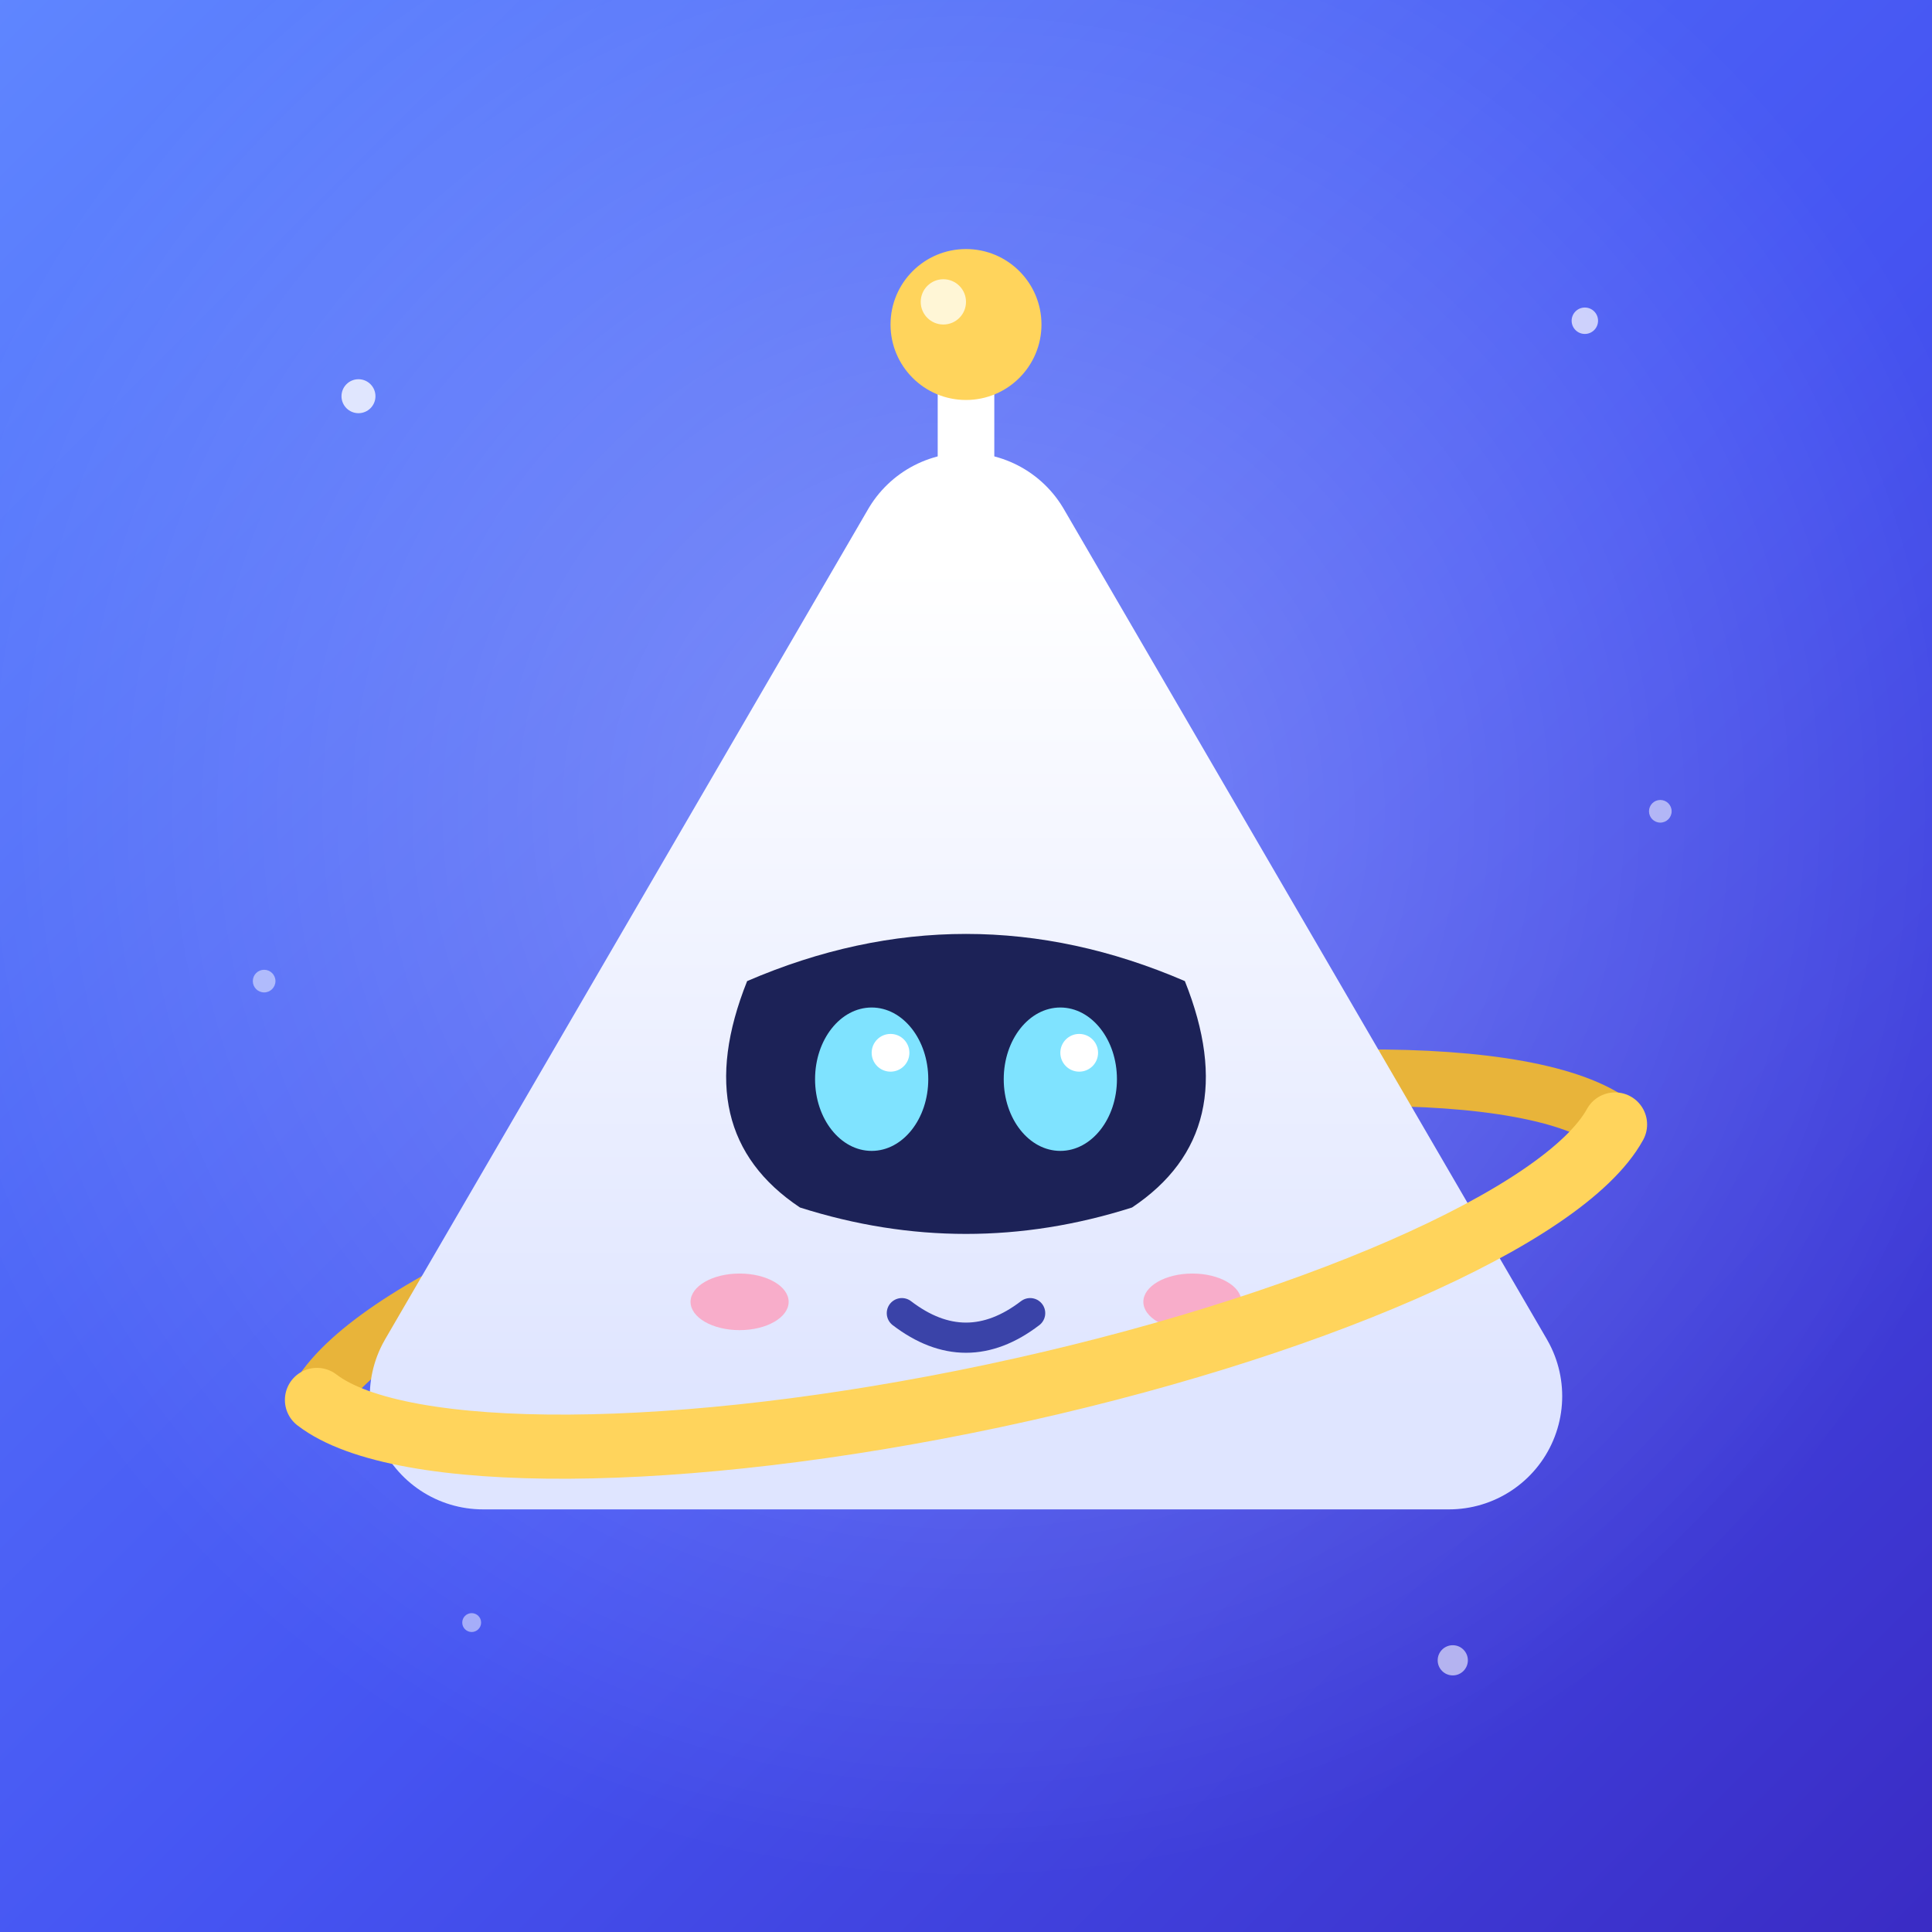
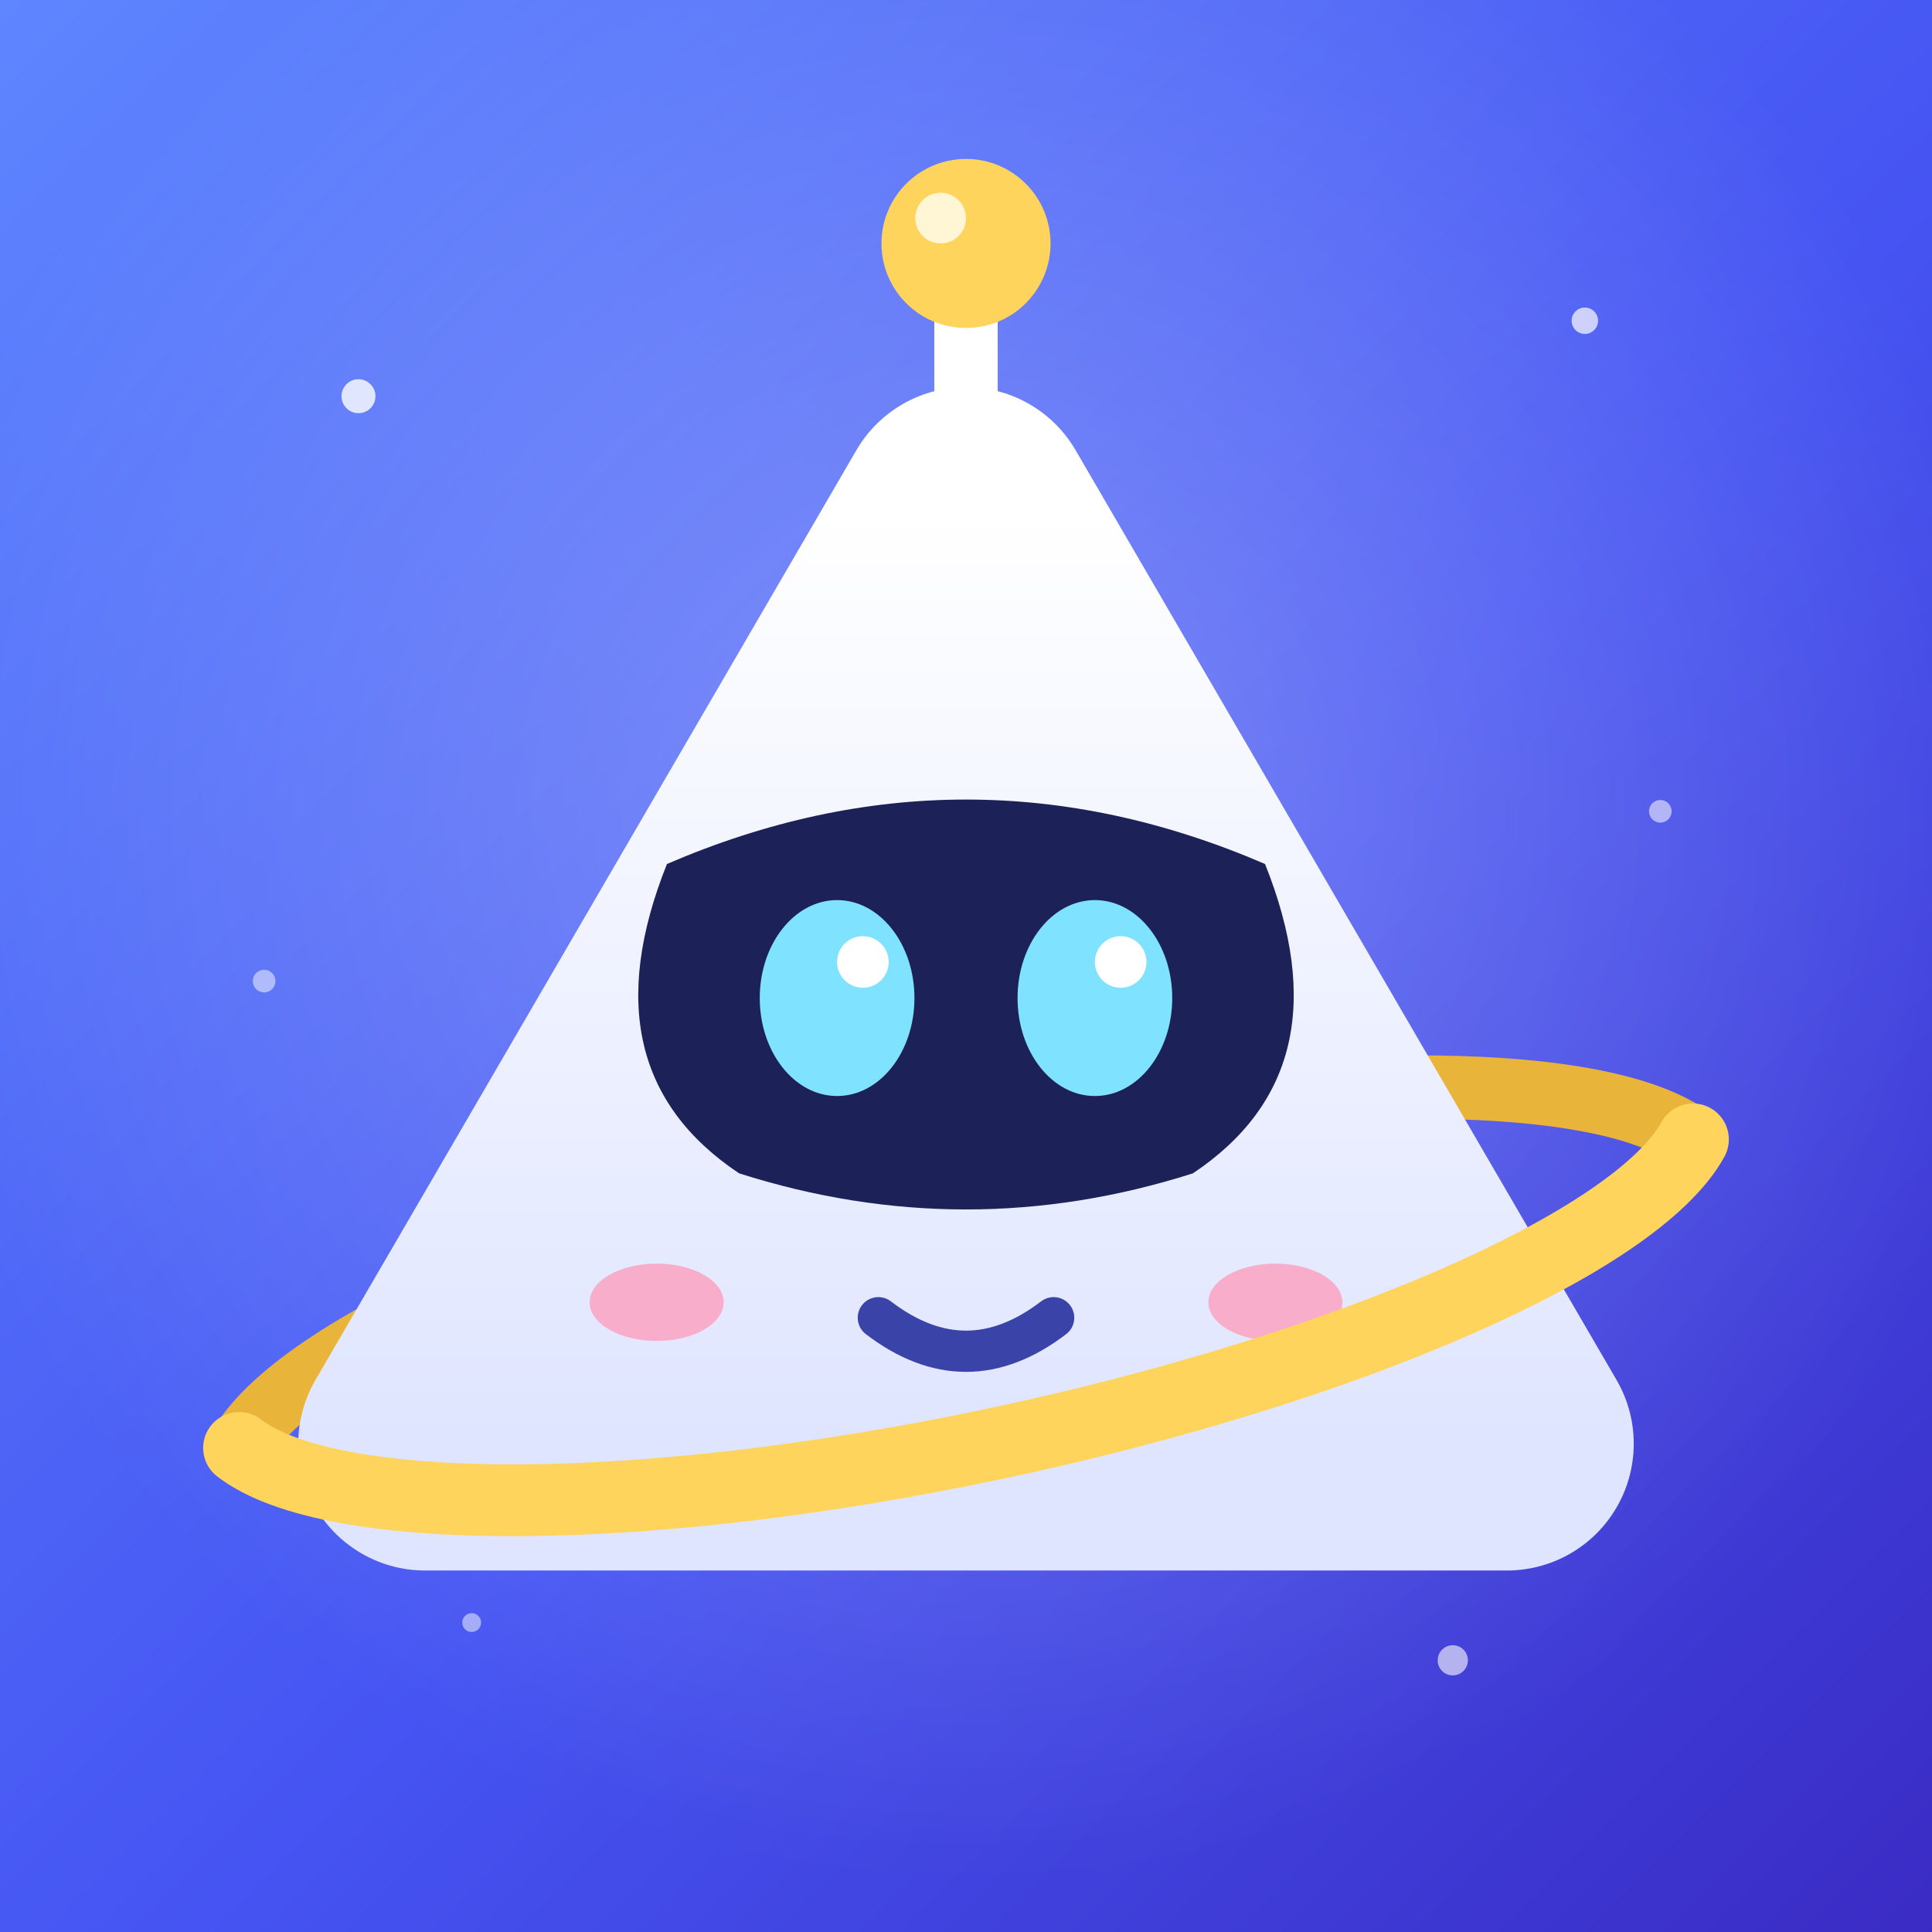
<svg xmlns="http://www.w3.org/2000/svg" viewBox="0 0 1024 1024" width="1024" height="1024">
  <defs>
    <linearGradient id="bg" x1="0" y1="0" x2="1" y2="1">
      <stop offset="0" stop-color="#5f86ff" />
      <stop offset="0.55" stop-color="#4554f2" />
      <stop offset="1" stop-color="#3a2bc4" />
    </linearGradient>
    <radialGradient id="halo" cx="0.5" cy="0.42" r="0.55">
      <stop offset="0" stop-color="#ffffff" stop-opacity="0.28" />
      <stop offset="1" stop-color="#ffffff" stop-opacity="0" />
    </radialGradient>
    <linearGradient id="body" x1="0" y1="0" x2="0" y2="1">
      <stop offset="0" stop-color="#ffffff" />
      <stop offset="1" stop-color="#dfe5ff" />
    </linearGradient>
  </defs>
  <rect width="1024" height="1024" fill="url(#bg)" />
  <rect width="1024" height="1024" fill="url(#halo)" />
  <g fill="#ffffff">
    <circle cx="190" cy="210" r="9" opacity="0.8" />
    <circle cx="840" cy="170" r="7" opacity="0.7" />
    <circle cx="880" cy="430" r="6" opacity="0.55" />
    <circle cx="140" cy="520" r="6" opacity="0.5" />
    <circle cx="770" cy="880" r="8" opacity="0.6" />
    <circle cx="250" cy="860" r="5" opacity="0.5" />
  </g>
-   <g id="art">
+   <g id="art" transform="translate(512 530) scale(1.12) translate(-512 -530)">
    <path d="M 168 742 A 360 92 -12 0 1 856 596" fill="none" stroke="#e8b43a" stroke-width="30" stroke-linecap="round" />
    <line x1="512" y1="300" x2="512" y2="196" stroke="#ffffff" stroke-width="30" stroke-linecap="round" />
    <circle cx="512" cy="172" r="40" fill="#ffd45c" />
    <circle cx="500" cy="160" r="12" fill="#fff6d6" />
    <path d="M 512 300 L 768 740 L 256 740 Z" fill="url(#body)" stroke="url(#body)" stroke-width="120" stroke-linejoin="round" />
-     <path d="M 396 520 Q 512 470 628 520 Q 660 600 600 640 Q 512 668 424 640 Q 364 600 396 520 Z" fill="#1c2257" />
-     <ellipse cx="462" cy="572" rx="30" ry="38" fill="#7fe3ff" />
-     <ellipse cx="562" cy="572" rx="30" ry="38" fill="#7fe3ff" />
-     <circle cx="472" cy="558" r="10" fill="#ffffff" />
-     <circle cx="572" cy="558" r="10" fill="#ffffff" />
-     <path d="M 478 696 Q 512 722 546 696" fill="none" stroke="#3a43a8" stroke-width="16" stroke-linecap="round" />
-     <ellipse cx="392" cy="690" rx="26" ry="15" fill="#ff9ab8" opacity="0.75" />
-     <ellipse cx="632" cy="690" rx="26" ry="15" fill="#ff9ab8" opacity="0.75" />
+     <g transform="translate(512 767) scale(1.22) translate(-512 -767)">
+       <path d="M 396 520 Q 512 470 628 520 Q 660 600 600 640 Q 512 668 424 640 Q 364 600 396 520 Z" fill="#1c2257" />
+       <ellipse cx="462" cy="572" rx="30" ry="38" fill="#7fe3ff" />
+       <ellipse cx="562" cy="572" rx="30" ry="38" fill="#7fe3ff" />
+       <circle cx="472" cy="558" r="10" fill="#ffffff" />
+       <circle cx="572" cy="558" r="10" fill="#ffffff" />
+       <path d="M 478 696 Q 512 722 546 696" fill="none" stroke="#3a43a8" stroke-width="16" stroke-linecap="round" />
+       <ellipse cx="392" cy="690" rx="26" ry="15" fill="#ff9ab8" opacity="0.75" />
+       <ellipse cx="632" cy="690" rx="26" ry="15" fill="#ff9ab8" opacity="0.75" />
+     </g>
    <path d="M 856 596 A 360 92 -12 0 1 168 742" fill="none" stroke="#ffd45c" stroke-width="34" stroke-linecap="round" />
  </g>
</svg>
